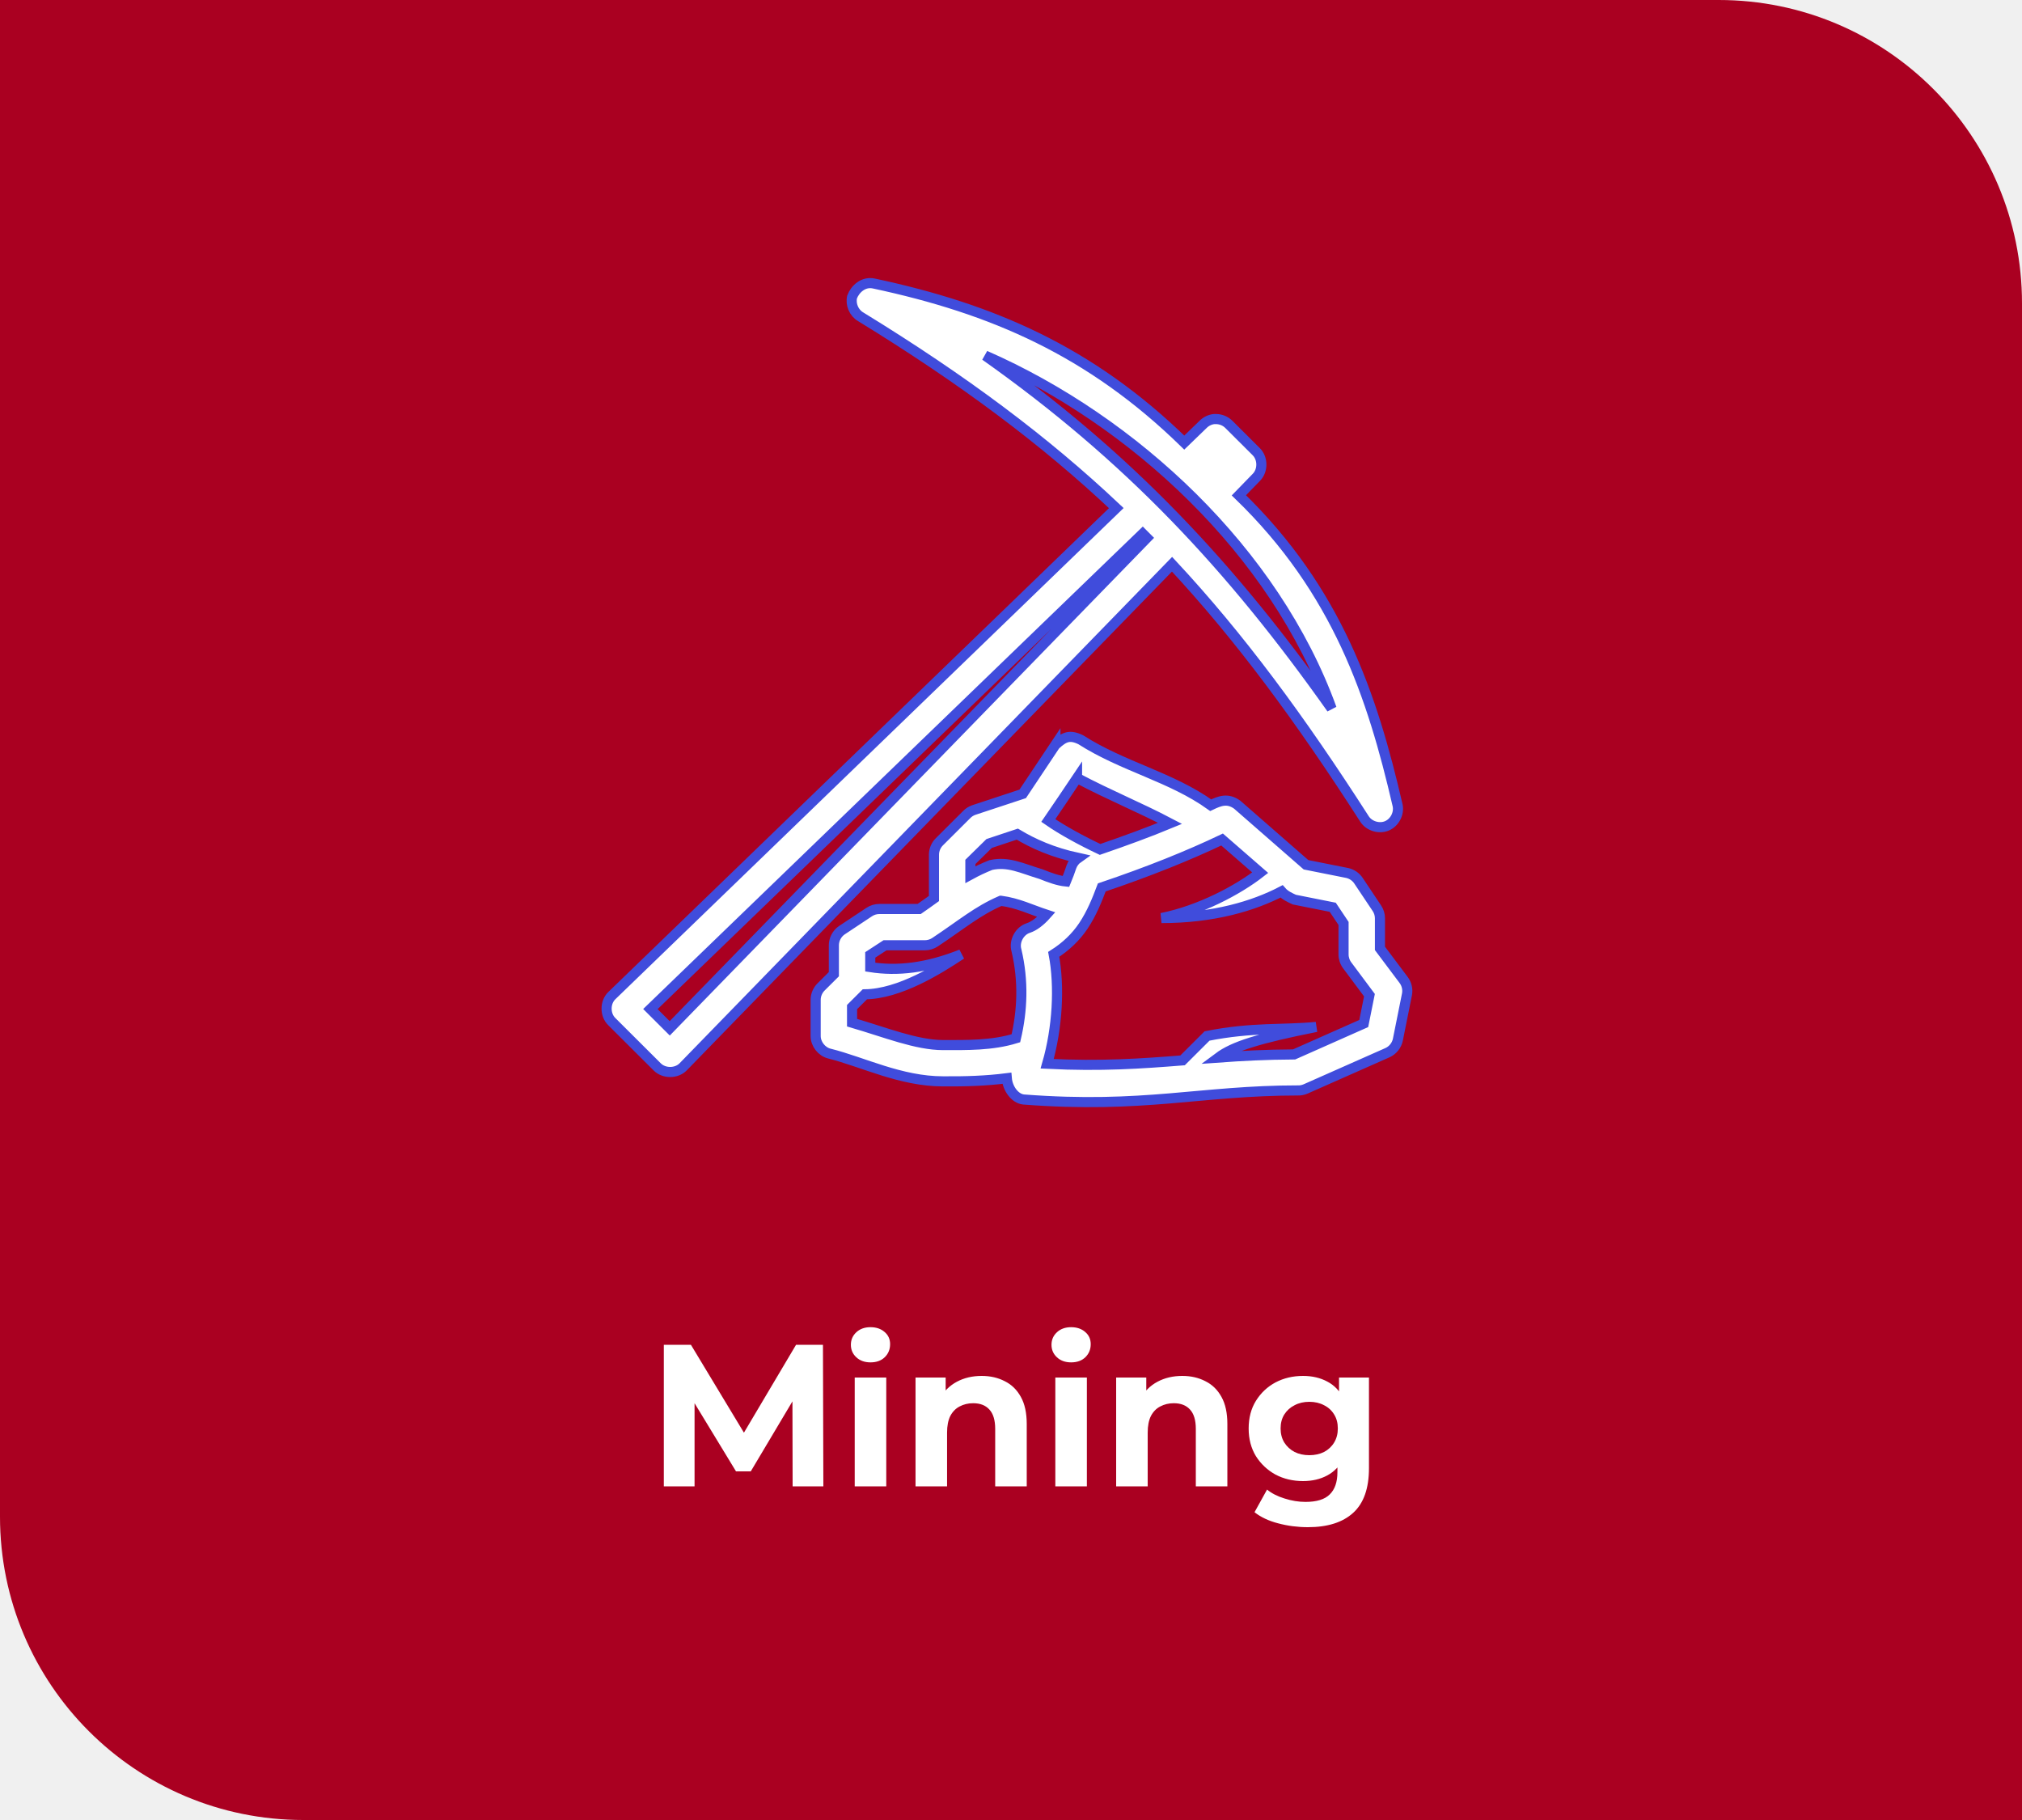
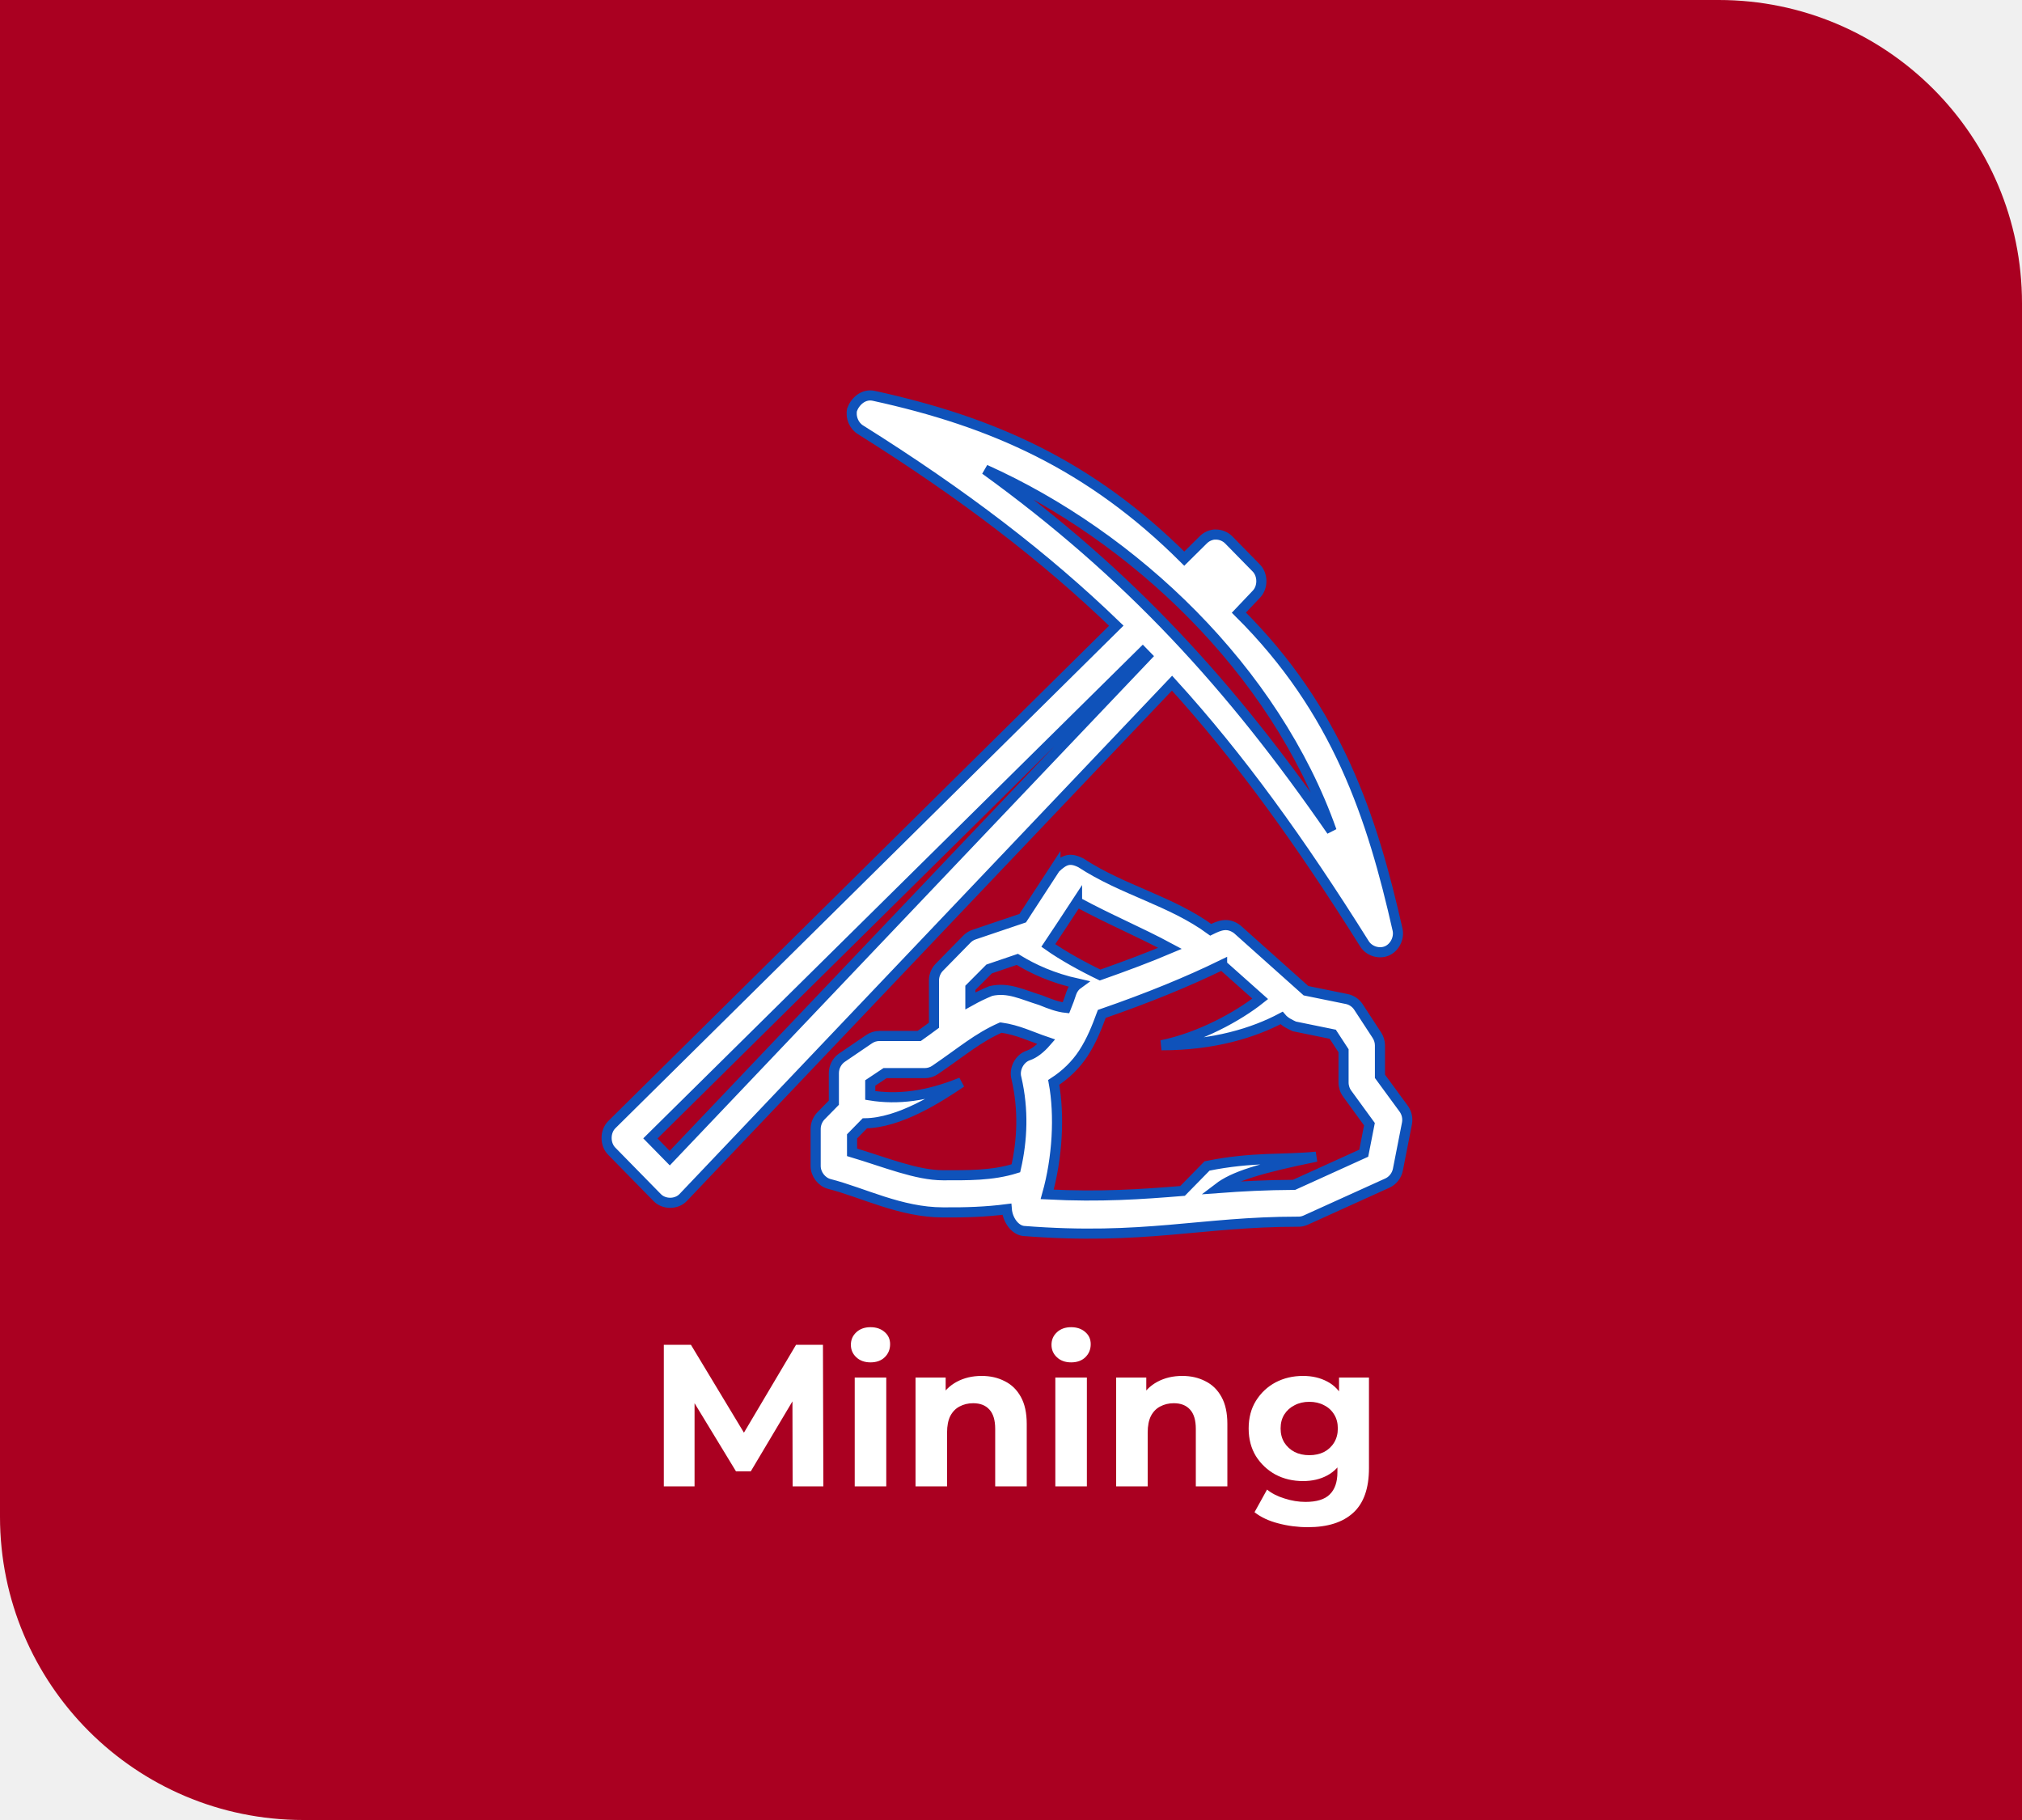
<svg xmlns="http://www.w3.org/2000/svg" width="200" height="180" viewBox="0 0 200 180" fill="none">
  <path d="M0 0H170C186.569 0 200 13.431 200 30V180H30C13.431 180 0 166.569 0 150V0Z" fill="#AA0021" />
  <path d="M65.66 147V133H68.34L74.3 142.88H72.88L78.74 133H81.4L81.44 147H78.4L78.38 137.66H78.94L74.26 145.52H72.8L68.02 137.66H68.7V147H65.66ZM84.542 147V136.24H87.662V147H84.542ZM86.102 134.74C85.528 134.74 85.062 134.573 84.702 134.24C84.342 133.907 84.162 133.493 84.162 133C84.162 132.507 84.342 132.093 84.702 131.76C85.062 131.427 85.528 131.26 86.102 131.26C86.675 131.26 87.142 131.42 87.502 131.74C87.862 132.047 88.042 132.447 88.042 132.94C88.042 133.46 87.862 133.893 87.502 134.24C87.155 134.573 86.688 134.74 86.102 134.74ZM97.097 136.08C97.951 136.08 98.71 136.253 99.377 136.6C100.057 136.933 100.591 137.453 100.977 138.16C101.364 138.853 101.557 139.747 101.557 140.84V147H98.437V141.32C98.437 140.453 98.244 139.813 97.857 139.4C97.484 138.987 96.951 138.78 96.257 138.78C95.764 138.78 95.317 138.887 94.917 139.1C94.531 139.3 94.224 139.613 93.997 140.04C93.784 140.467 93.677 141.013 93.677 141.68V147H90.557V136.24H93.537V139.22L92.977 138.32C93.364 137.6 93.917 137.047 94.637 136.66C95.357 136.273 96.177 136.08 97.097 136.08ZM104.385 147V136.24H107.505V147H104.385ZM105.945 134.74C105.372 134.74 104.905 134.573 104.545 134.24C104.185 133.907 104.005 133.493 104.005 133C104.005 132.507 104.185 132.093 104.545 131.76C104.905 131.427 105.372 131.26 105.945 131.26C106.519 131.26 106.985 131.42 107.345 131.74C107.705 132.047 107.885 132.447 107.885 132.94C107.885 133.46 107.705 133.893 107.345 134.24C106.999 134.573 106.532 134.74 105.945 134.74ZM116.941 136.08C117.794 136.08 118.554 136.253 119.221 136.6C119.901 136.933 120.434 137.453 120.821 138.16C121.208 138.853 121.401 139.747 121.401 140.84V147H118.281V141.32C118.281 140.453 118.088 139.813 117.701 139.4C117.328 138.987 116.794 138.78 116.101 138.78C115.608 138.78 115.161 138.887 114.761 139.1C114.374 139.3 114.068 139.613 113.841 140.04C113.628 140.467 113.521 141.013 113.521 141.68V147H110.401V136.24H113.381V139.22L112.821 138.32C113.208 137.6 113.761 137.047 114.481 136.66C115.201 136.273 116.021 136.08 116.941 136.08ZM129.367 151.04C128.354 151.04 127.374 150.913 126.427 150.66C125.494 150.42 124.714 150.053 124.087 149.56L125.327 147.32C125.781 147.693 126.354 147.987 127.047 148.2C127.754 148.427 128.447 148.54 129.127 148.54C130.234 148.54 131.034 148.293 131.527 147.8C132.034 147.307 132.287 146.573 132.287 145.6V143.98L132.487 141.28L132.447 138.56V136.24H135.407V145.2C135.407 147.2 134.887 148.673 133.847 149.62C132.807 150.567 131.314 151.04 129.367 151.04ZM128.887 146.48C127.887 146.48 126.981 146.267 126.167 145.84C125.367 145.4 124.721 144.793 124.227 144.02C123.747 143.233 123.507 142.32 123.507 141.28C123.507 140.227 123.747 139.313 124.227 138.54C124.721 137.753 125.367 137.147 126.167 136.72C126.981 136.293 127.887 136.08 128.887 136.08C129.794 136.08 130.594 136.267 131.287 136.64C131.981 137 132.521 137.567 132.907 138.34C133.294 139.1 133.487 140.08 133.487 141.28C133.487 142.467 133.294 143.447 132.907 144.22C132.521 144.98 131.981 145.547 131.287 145.92C130.594 146.293 129.794 146.48 128.887 146.48ZM129.507 143.92C130.054 143.92 130.541 143.813 130.967 143.6C131.394 143.373 131.727 143.06 131.967 142.66C132.207 142.26 132.327 141.8 132.327 141.28C132.327 140.747 132.207 140.287 131.967 139.9C131.727 139.5 131.394 139.193 130.967 138.98C130.541 138.753 130.054 138.64 129.507 138.64C128.961 138.64 128.474 138.753 128.047 138.98C127.621 139.193 127.281 139.5 127.027 139.9C126.787 140.287 126.667 140.747 126.667 141.28C126.667 141.8 126.787 142.26 127.027 142.66C127.281 143.06 127.621 143.373 128.047 143.6C128.474 143.813 128.961 143.92 129.507 143.92Z" fill="white" />
-   <path d="M84.284 29.367C84.109 30.106 84.466 30.939 85.122 31.324C95.283 37.556 103.35 43.583 110.415 50.251L60.506 98.479C59.831 99.144 59.831 100.365 60.506 101.031L65.007 105.517C65.675 106.189 66.9 106.189 67.567 105.517L115.929 55.803C122.632 62.996 128.609 71.097 134.974 81.01C135.432 81.705 136.412 82.002 137.181 81.678C137.949 81.355 138.419 80.448 138.238 79.636C135.746 68.876 132.321 58.462 122.54 48.988L124.284 47.193C124.935 46.523 124.921 45.326 124.256 44.67L121.555 41.978C121.218 41.638 120.74 41.441 120.261 41.445H120.092C119.693 41.488 119.309 41.669 119.023 41.95L117.138 43.772C107.834 34.702 98.129 30.537 86.445 28.042C85.407 27.81 84.582 28.58 84.284 29.365L84.284 29.367ZM97.445 35.166C112.134 41.61 126.08 54.515 131.712 70.075C121.785 56.042 111.69 45.234 97.445 35.166ZM113.031 52.775C113.171 52.914 113.313 53.054 113.452 53.195L66.245 101.704L64.332 99.797L113.031 52.775ZM104.394 73.664L101.158 78.515L96.319 80.113C96.054 80.205 95.811 80.36 95.616 80.562L92.915 83.254C92.581 83.583 92.385 84.047 92.381 84.516V88.862C91.902 89.207 91.432 89.546 90.918 89.899H86.98C86.621 89.899 86.263 90.007 85.967 90.208L83.266 92.002C82.783 92.331 82.478 92.906 82.479 93.488V96.349L81.212 97.61C80.878 97.94 80.682 98.404 80.678 98.872V102.461C80.678 103.25 81.263 104.002 82.028 104.199C85.356 105.029 89.08 106.947 93.282 106.947C95.55 106.964 97.523 106.899 99.584 106.639C99.667 107.662 100.377 108.647 101.243 108.742C113.172 109.657 118.708 107.845 128.392 107.845C128.642 107.854 128.893 107.801 129.124 107.705L137.226 104.116C137.752 103.885 138.153 103.388 138.266 102.826L139.167 98.34C139.263 97.844 139.137 97.31 138.829 96.91L136.494 93.797V90.797C136.489 90.449 136.38 90.103 136.184 89.816L134.384 87.124C134.131 86.73 133.717 86.441 133.258 86.339L129.179 85.526L122.371 79.581C121.418 78.904 120.658 79.203 119.754 79.637C115.834 76.827 111.095 75.844 106.897 73.16C105.791 72.625 105.26 72.885 104.394 73.665V73.664ZM106.532 76.945C109.812 78.682 112.643 79.806 115.731 81.43C113.652 82.293 111.339 83.139 108.811 84.01C107.003 83.157 105.092 82.12 103.691 81.15C104.643 79.768 105.589 78.344 106.532 76.944L106.532 76.945ZM100.624 82.496C102.209 83.447 104.131 84.308 106.644 84.852C106.332 85.07 106.091 85.389 105.969 85.749C105.817 86.202 105.639 86.691 105.435 87.179C104.655 87.1 103.905 86.827 102.959 86.45C101.041 85.873 99.739 85.171 98.007 85.553C97.263 85.85 96.604 86.168 95.982 86.507V85.245L97.839 83.422L100.624 82.496ZM120.88 83.029L124.65 86.31C122.474 88.005 118.685 90.039 114.887 90.796C120.067 90.796 124.012 89.588 126.76 88.16C127.108 88.563 127.617 88.784 128.026 88.973L131.824 89.73L132.893 91.329V94.385C132.891 94.777 133.022 95.167 133.259 95.479L135.454 98.423L134.891 101.227L127.999 104.284C125.228 104.298 122.828 104.424 120.515 104.592C122.002 103.482 124.461 102.706 130.193 101.563C126.937 101.885 123.891 101.563 119.39 102.46L116.97 104.872C112.939 105.193 108.891 105.478 103.578 105.208C104.595 101.675 104.828 97.575 104.226 94.385C105.406 93.639 106.406 92.695 107.152 91.581C107.985 90.335 108.511 89.01 108.98 87.767C113.608 86.205 117.552 84.616 120.88 83.029L120.88 83.029ZM98.993 89.086C100.684 89.307 102.012 89.973 103.494 90.461C102.904 91.125 102.281 91.593 101.722 91.778C100.837 92.059 100.278 93.105 100.54 93.993C101.258 97.03 101.124 99.954 100.484 102.685C98.118 103.413 95.66 103.358 93.282 103.358C90.651 103.358 87.593 102.111 84.279 101.143V99.6L85.545 98.338C88.975 98.303 92.861 95.856 95.082 94.385C91.658 95.75 88.764 96.067 86.079 95.647V94.441L87.542 93.488H91.481C91.839 93.488 92.197 93.38 92.493 93.179C95.16 91.408 96.664 90.096 98.992 89.086L98.993 89.086Z" fill="white" stroke="#404CDC" />
+   <path d="M84.284 40.508C84.109 41.265 84.466 42.117 85.122 42.511C95.283 48.889 103.35 55.057 110.415 61.882L60.506 111.24C59.831 111.921 59.831 113.171 60.506 113.852L65.007 118.443C65.675 119.131 66.9 119.131 67.567 118.443L115.929 67.564C122.632 74.925 128.609 83.216 134.974 93.362C135.432 94.073 136.412 94.377 137.181 94.046C137.949 93.715 138.419 92.786 138.238 91.955C135.746 80.943 132.321 70.285 122.54 60.59L124.284 58.753C124.935 58.066 124.921 56.841 124.256 56.17L121.555 53.415C121.218 53.067 120.74 52.865 120.261 52.869H120.092C119.693 52.914 119.309 53.099 119.023 53.386L117.138 55.251C107.834 45.968 98.129 41.706 86.445 39.152C85.407 38.915 84.582 39.703 84.284 40.507L84.284 40.508ZM97.445 46.443C112.134 53.039 126.08 66.246 131.712 82.171C121.785 67.808 111.69 56.747 97.445 46.443ZM113.031 64.465C113.171 64.608 113.313 64.751 113.452 64.895L66.245 114.541L64.332 112.59L113.031 64.465ZM104.394 85.843L101.158 90.808L96.319 92.444C96.054 92.538 95.811 92.697 95.616 92.903L92.915 95.658C92.581 95.995 92.385 96.47 92.381 96.95V101.397C91.902 101.751 91.432 102.098 90.918 102.459H86.98C86.621 102.459 86.263 102.57 85.967 102.775L83.266 104.612C82.783 104.948 82.478 105.536 82.479 106.133V109.06L81.212 110.351C80.878 110.689 80.682 111.163 80.678 111.643V115.316C80.678 116.123 81.263 116.893 82.028 117.095C85.356 117.943 89.08 119.907 93.282 119.907C95.55 119.924 97.523 119.857 99.584 119.591C99.667 120.639 100.377 121.646 101.243 121.744C113.172 122.68 118.708 120.826 128.392 120.826C128.642 120.835 128.893 120.781 129.124 120.682L137.226 117.009C137.752 116.773 138.153 116.265 138.266 115.689L139.167 111.098C139.263 110.591 139.137 110.044 138.829 109.634L136.494 106.449V103.378C136.489 103.022 136.38 102.668 136.184 102.374L134.384 99.619C134.131 99.216 133.717 98.92 133.258 98.815L129.179 97.983L122.371 91.9C121.418 91.206 120.658 91.512 119.754 91.957C115.834 89.081 111.095 88.075 106.897 85.328C105.791 84.78 105.26 85.047 104.394 85.845V85.843ZM106.532 89.201C109.812 90.979 112.643 92.129 115.731 93.792C113.652 94.675 111.339 95.54 108.811 96.432C107.003 95.559 105.092 94.498 103.691 93.505C104.643 92.091 105.589 90.634 106.532 89.2L106.532 89.201ZM100.624 94.883C102.209 95.856 104.131 96.737 106.644 97.294C106.332 97.517 106.091 97.843 105.969 98.212C105.817 98.676 105.639 99.176 105.435 99.675C104.655 99.594 103.905 99.315 102.959 98.93C101.041 98.338 99.739 97.621 98.007 98.011C97.263 98.315 96.604 98.641 95.982 98.987V97.696L97.839 95.831L100.624 94.883ZM120.88 95.429L124.65 98.786C122.474 100.521 118.685 102.603 114.887 103.377C120.067 103.377 124.012 102.141 126.76 100.68C127.108 101.092 127.617 101.318 128.026 101.512L131.824 102.287L132.893 103.922V107.051C132.891 107.451 133.022 107.851 133.259 108.17L135.454 111.183L134.891 114.053L127.999 117.181C125.228 117.196 122.828 117.324 120.515 117.496C122.002 116.36 124.461 115.566 130.193 114.397C126.937 114.726 123.891 114.397 119.39 115.315L116.97 117.783C112.939 118.111 108.891 118.403 103.578 118.127C104.595 114.511 104.828 110.315 104.226 107.05C105.406 106.287 106.406 105.321 107.152 104.18C107.985 102.905 108.511 101.549 108.98 100.277C113.608 98.678 117.552 97.052 120.88 95.428L120.88 95.429ZM98.993 101.627C100.684 101.854 102.012 102.535 103.494 103.034C102.904 103.714 102.281 104.192 101.722 104.382C100.837 104.67 100.278 105.74 100.54 106.649C101.258 109.757 101.124 112.75 100.484 115.545C98.118 116.29 95.66 116.233 93.282 116.234C90.651 116.234 87.593 114.957 84.279 113.966V112.388L85.545 111.096C88.975 111.06 92.861 108.556 95.082 107.05C91.658 108.447 88.764 108.772 86.079 108.341V107.107L87.542 106.132H91.481C91.839 106.133 92.197 106.021 92.493 105.816C95.16 104.003 96.664 102.66 98.992 101.627L98.993 101.627Z" fill="white" stroke="#0F52BA" />
</svg>
